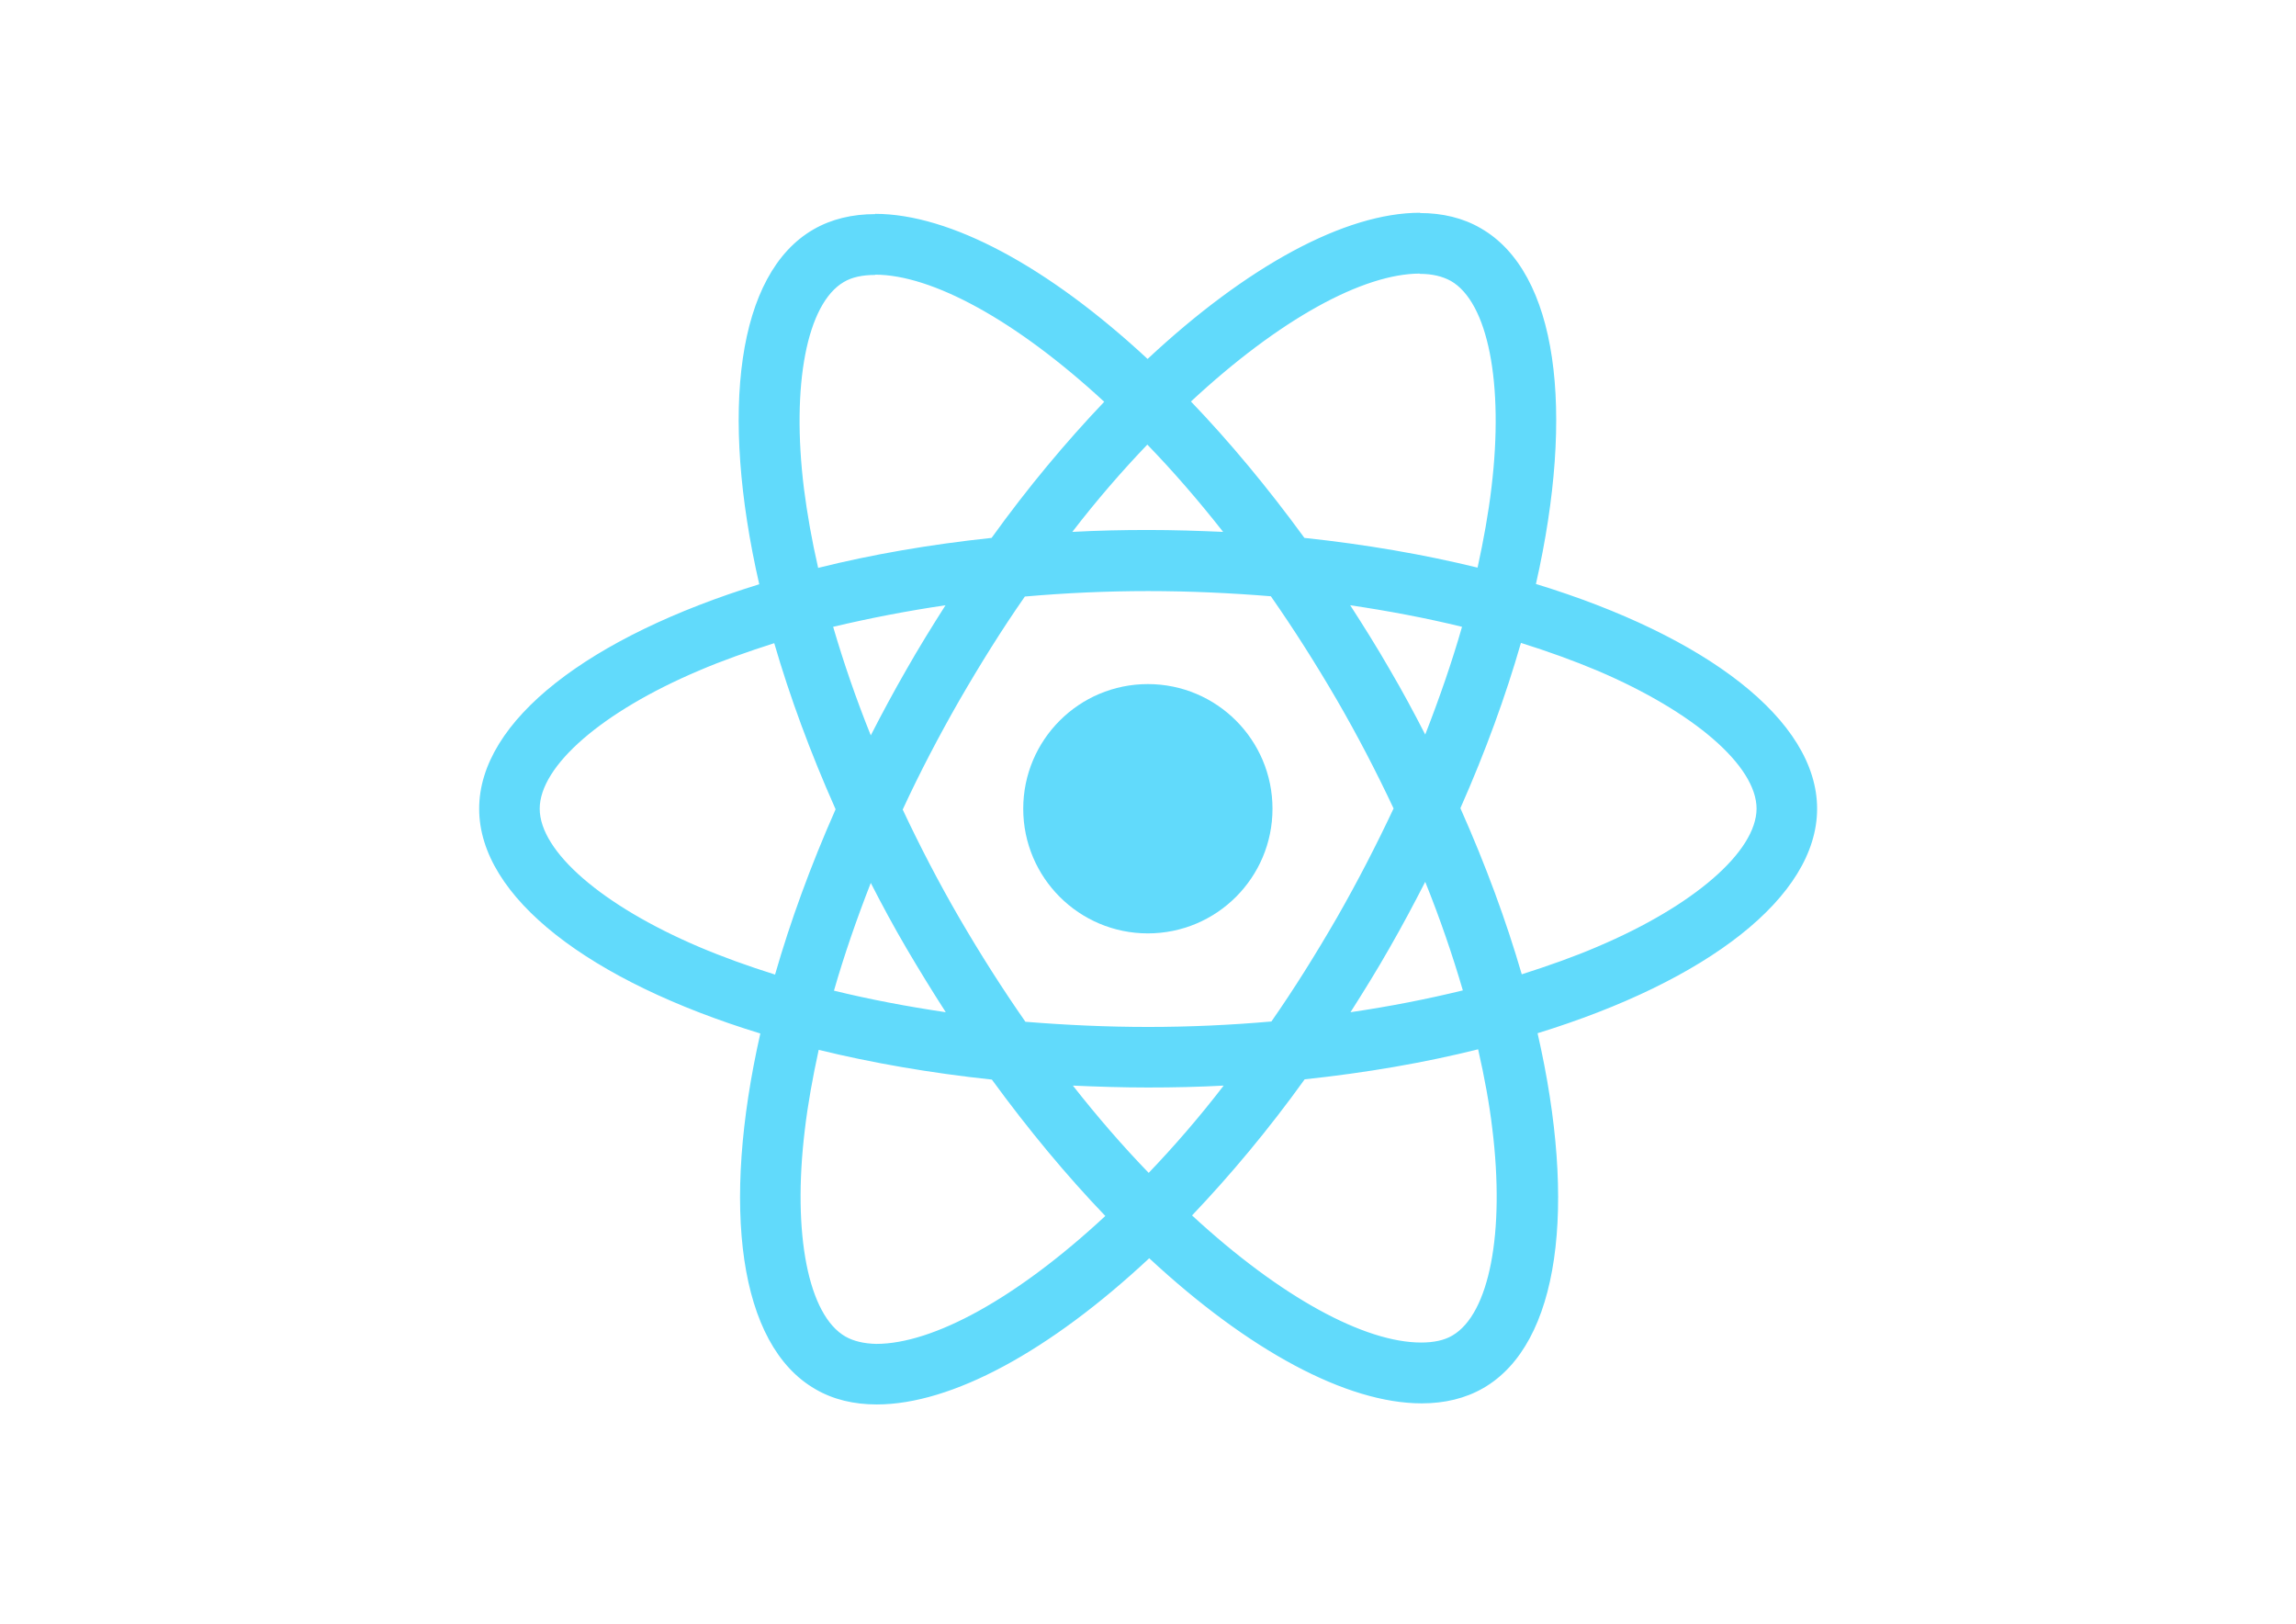
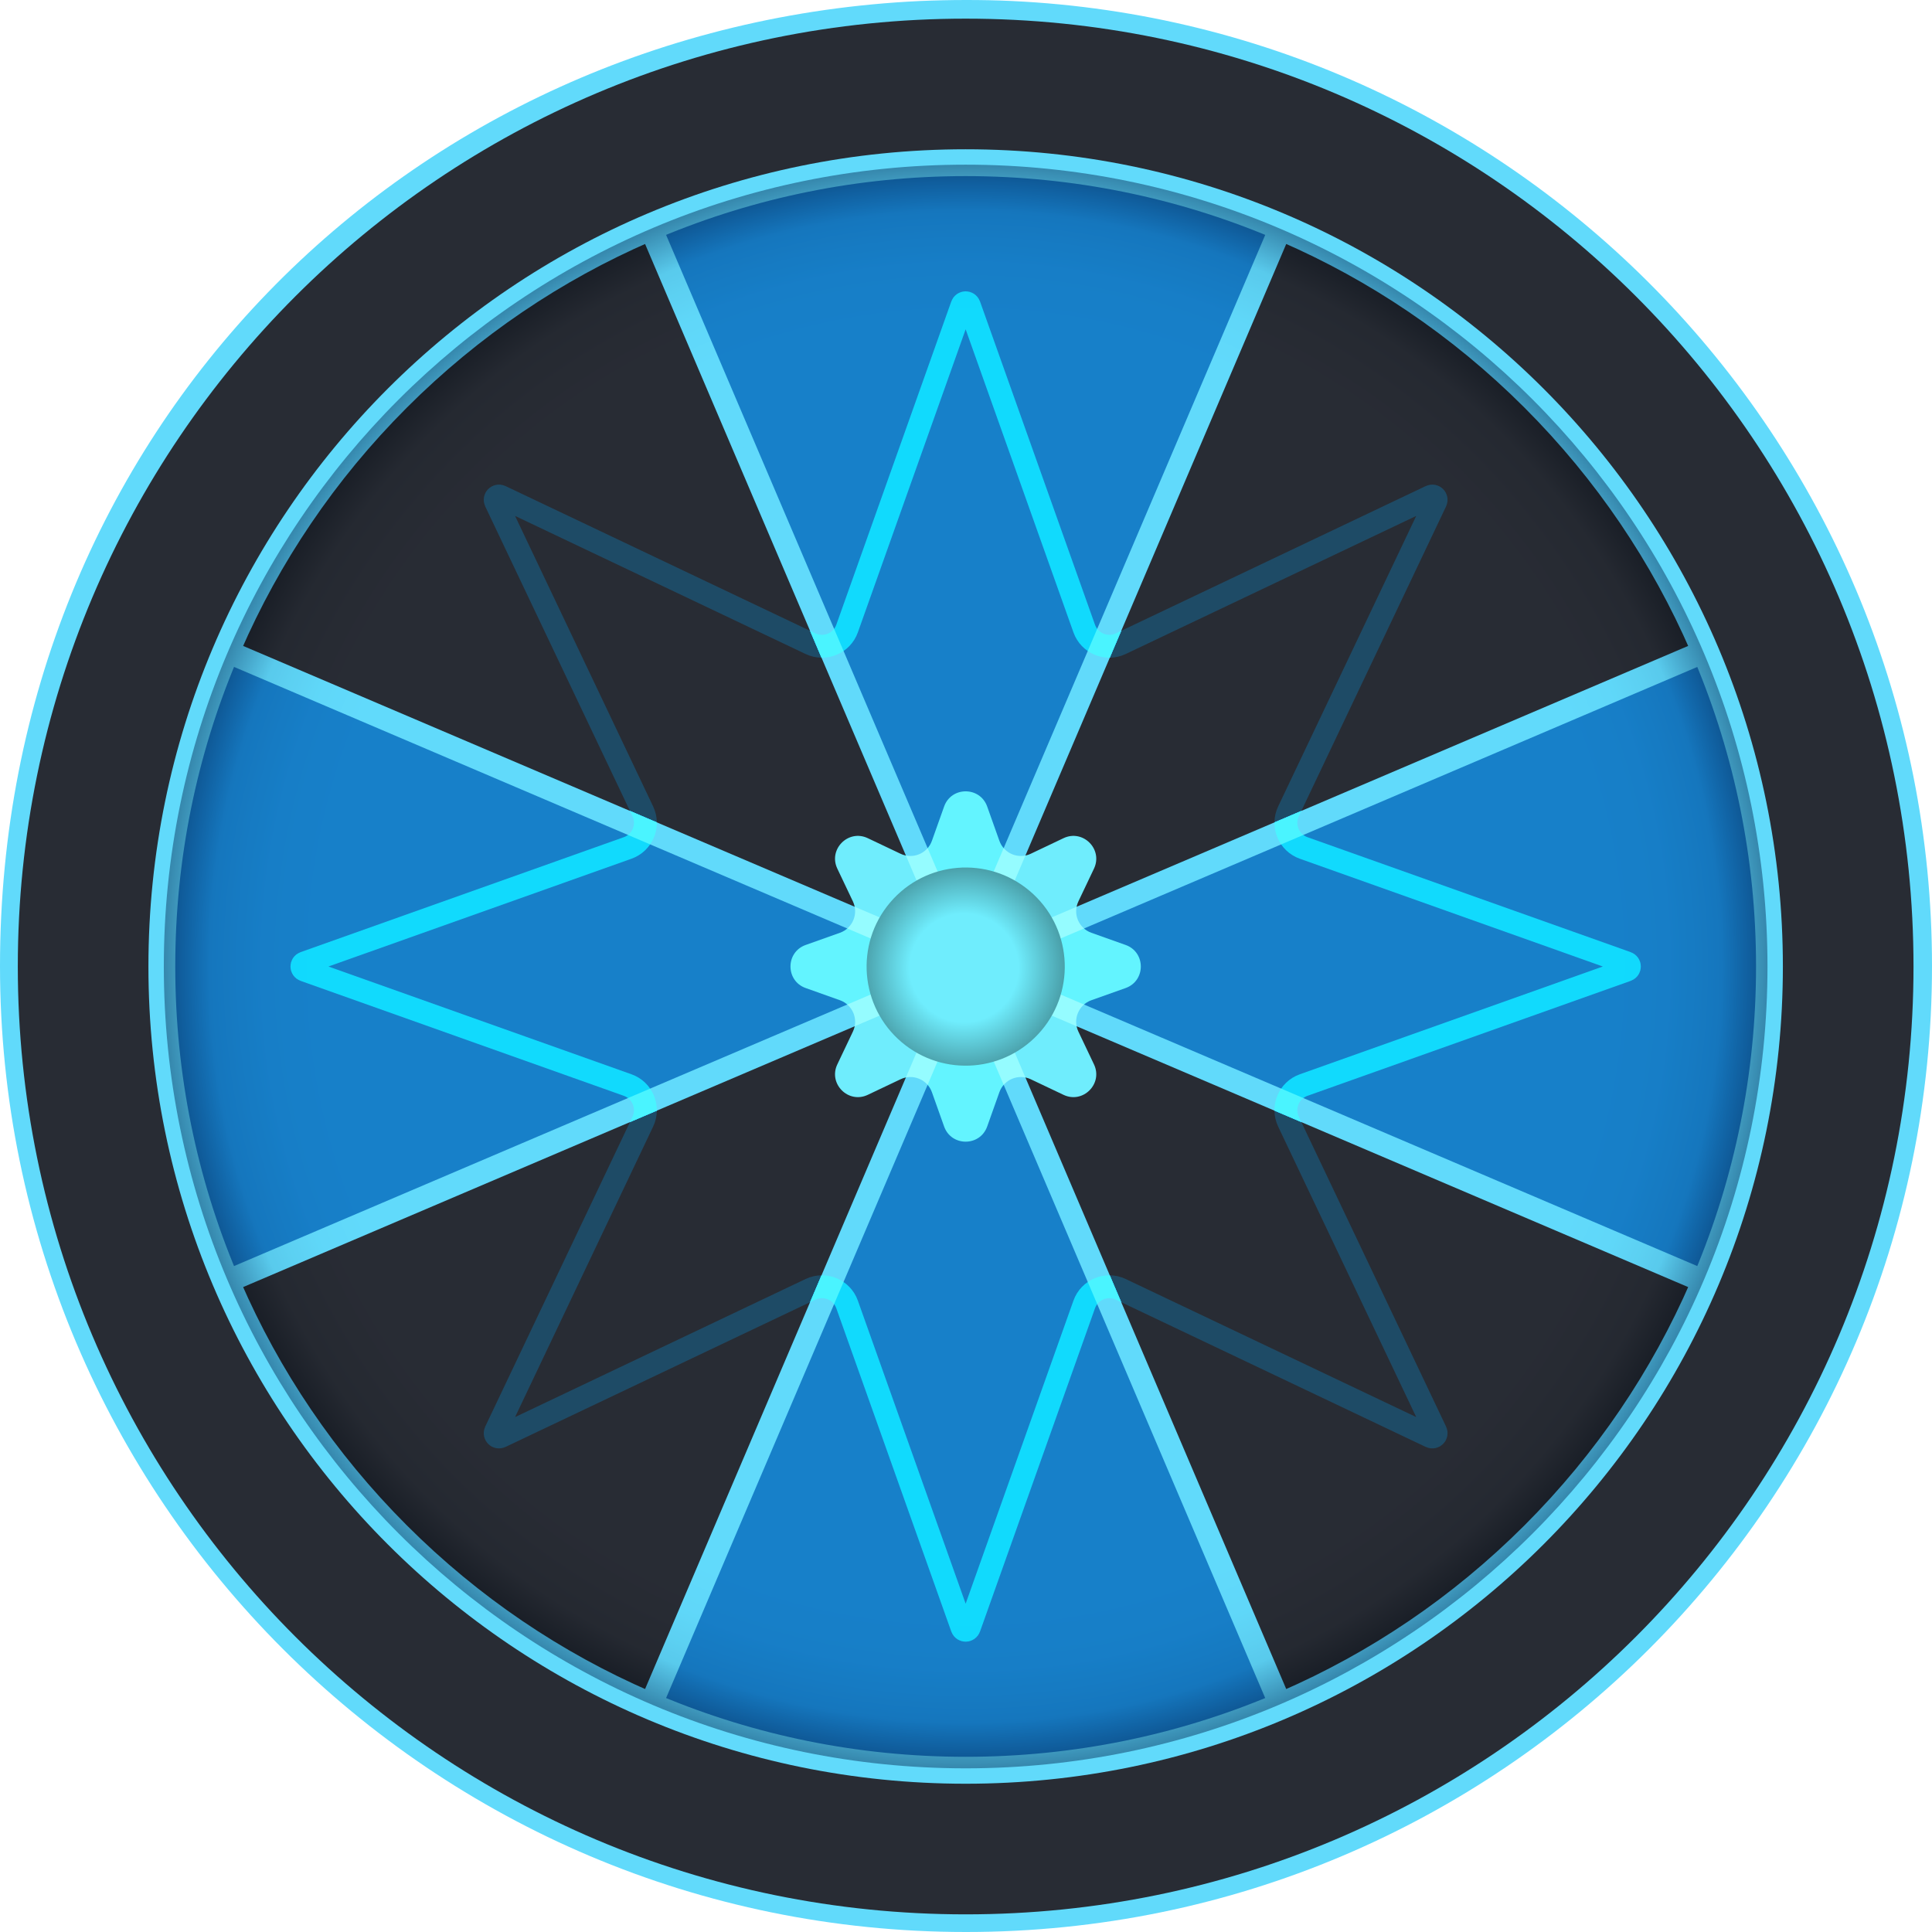
- <svg xmlns="http://www.w3.org/2000/svg" viewBox="0 0 841.9 595.3">
-   <g fill="#61DAFB">
-     <path d="M666.3 296.5c0-32.5-40.7-63.3-103.1-82.4 14.4-63.6 8-114.2-20.2-130.4-6.5-3.8-14.1-5.6-22.4-5.6v22.3c4.6 0 8.3.9 11.4 2.6 13.6 7.8 19.5 37.5 14.9 75.7-1.1 9.4-2.9 19.3-5.1 29.4-19.6-4.8-41-8.5-63.5-10.9-13.5-18.5-27.5-35.3-41.6-50 32.6-30.3 63.2-46.9 84-46.9V78c-27.5 0-63.5 19.6-99.9 53.6-36.4-33.8-72.4-53.2-99.9-53.2v22.3c20.7 0 51.4 16.5 84 46.6-14 14.7-28 31.4-41.3 49.9-22.6 2.4-44 6.1-63.6 11-2.3-10-4-19.7-5.2-29-4.7-38.2 1.1-67.9 14.6-75.8 3-1.8 6.9-2.6 11.5-2.6V78.5c-8.4 0-16 1.8-22.6 5.6-28.1 16.2-34.4 66.7-19.9 130.1-62.2 19.2-102.7 49.9-102.7 82.3 0 32.5 40.7 63.3 103.1 82.4-14.4 63.6-8 114.2 20.2 130.4 6.5 3.8 14.1 5.6 22.5 5.6 27.5 0 63.5-19.6 99.9-53.6 36.4 33.8 72.4 53.2 99.9 53.2 8.4 0 16-1.8 22.6-5.6 28.1-16.2 34.4-66.7 19.9-130.1 62-19.1 102.5-49.9 102.5-82.3zm-130.2-66.7c-3.7 12.9-8.3 26.2-13.5 39.5-4.1-8-8.4-16-13.1-24-4.6-8-9.5-15.8-14.4-23.4 14.2 2.1 27.9 4.7 41 7.9zm-45.8 106.5c-7.8 13.5-15.8 26.3-24.1 38.2-14.9 1.3-30 2-45.2 2-15.1 0-30.2-.7-45-1.9-8.3-11.9-16.4-24.6-24.2-38-7.6-13.1-14.5-26.4-20.8-39.8 6.2-13.4 13.2-26.8 20.7-39.9 7.8-13.5 15.8-26.3 24.1-38.2 14.9-1.3 30-2 45.2-2 15.1 0 30.2.7 45 1.9 8.3 11.9 16.4 24.6 24.2 38 7.6 13.1 14.5 26.4 20.8 39.8-6.3 13.4-13.2 26.8-20.7 39.9zm32.3-13c5.4 13.4 10 26.8 13.8 39.8-13.1 3.2-26.9 5.9-41.2 8 4.9-7.7 9.8-15.6 14.4-23.7 4.6-8 8.9-16.1 13-24.1zM421.2 430c-9.3-9.6-18.6-20.3-27.8-32 9 .4 18.2.7 27.5.7 9.4 0 18.7-.2 27.8-.7-9 11.7-18.3 22.4-27.5 32zm-74.4-58.9c-14.2-2.1-27.9-4.7-41-7.9 3.7-12.9 8.3-26.2 13.5-39.5 4.1 8 8.4 16 13.1 24 4.7 8 9.5 15.8 14.4 23.4zM420.7 163c9.3 9.6 18.6 20.3 27.8 32-9-.4-18.2-.7-27.5-.7-9.4 0-18.7.2-27.8.7 9-11.7 18.3-22.4 27.5-32zm-74 58.9c-4.9 7.7-9.8 15.6-14.4 23.7-4.6 8-8.9 16-13 24-5.4-13.4-10-26.8-13.8-39.8 13.1-3.1 26.9-5.8 41.2-7.9zm-90.5 125.2c-35.4-15.1-58.3-34.9-58.3-50.6 0-15.7 22.9-35.6 58.3-50.6 8.6-3.7 18-7 27.7-10.1 5.7 19.6 13.2 40 22.5 60.9-9.2 20.8-16.6 41.1-22.2 60.6-9.9-3.1-19.3-6.5-28-10.2zM310 490c-13.6-7.8-19.5-37.5-14.9-75.7 1.1-9.4 2.9-19.3 5.1-29.4 19.6 4.8 41 8.5 63.5 10.9 13.5 18.5 27.5 35.3 41.6 50-32.6 30.3-63.2 46.9-84 46.9-4.5-.1-8.3-1-11.3-2.7zm237.2-76.2c4.7 38.2-1.1 67.9-14.6 75.8-3 1.8-6.9 2.6-11.5 2.6-20.7 0-51.4-16.5-84-46.6 14-14.7 28-31.4 41.3-49.9 22.6-2.4 44-6.1 63.6-11 2.3 10.1 4.1 19.8 5.2 29.1zm38.5-66.7c-8.6 3.7-18 7-27.7 10.1-5.7-19.6-13.2-40-22.5-60.9 9.2-20.8 16.6-41.1 22.2-60.6 9.9 3.1 19.3 6.5 28.1 10.2 35.4 15.1 58.3 34.9 58.3 50.6-.1 15.7-23 35.6-58.4 50.6zM320.8 78.4z" />
-     <circle cx="420.9" cy="296.5" r="45.7" />
-     <path d="M520.5 78.1z" />
+ <svg xmlns="http://www.w3.org/2000/svg" width="507" height="507" viewBox="0 0 507 507" fill="none">
+   <path d="M507 253.488C507 393.484 393.503 507 253.5 507C113.497 507 0 393.484 0 253.488C0 113.492 106.975 6.62 241.359 0.269C245.39 0.098 249.445 0 253.5 0C257.555 0 261.61 0.073 265.641 0.269C400.001 6.62 507 117.547 507 253.488Z" fill="#61DAFB" />
+   <path d="M253.409 502.369C390.782 502.369 502.146 391.006 502.146 253.632C502.146 116.259 390.782 4.895 253.409 4.895C116.035 4.895 4.672 116.259 4.672 253.632C4.672 391.006 116.035 502.369 253.409 502.369Z" fill="#282C34" />
+   <path d="M253.409 468.091C371.851 468.091 467.867 372.074 467.867 253.632C467.867 135.19 371.851 39.174 253.409 39.174C134.967 39.174 38.95 135.19 38.95 253.632C38.95 372.074 134.967 468.091 253.409 468.091Z" fill="#61DAFB" />
+   <path d="M256.252 256.475L445.006 336.977C434.851 360.34 420.231 382.237 401.122 401.346C382.013 420.455 360.116 435.075 336.753 445.23L256.252 256.475Z" fill="#282C34" stroke="#61DAFB" stroke-width="3" />
+   <path d="M170.063 445.23C146.7 435.075 124.803 420.455 105.694 401.346C86.585 382.237 71.966 360.34 61.811 336.977L250.565 256.475L170.063 445.23Z" fill="#282C34" stroke="#61DAFB" stroke-width="3" />
+   <path d="M61.811 170.287C71.966 146.924 86.585 125.027 105.694 105.918C124.803 86.809 146.7 72.19 170.063 62.035L250.565 250.789L61.811 170.287Z" fill="#282C34" stroke="#61DAFB" stroke-width="3" />
+   <path d="M336.753 62.035C360.116 72.19 382.013 86.809 401.122 105.918C420.231 125.027 434.851 146.924 445.006 170.287L256.252 250.789L336.753 62.035Z" fill="#282C34" stroke="#61DAFB" stroke-width="3" />
+   <path d="M257.256 253.632L446.211 173.045C456.594 197.837 462.326 225.063 462.326 253.632C462.326 282.201 456.594 309.427 446.211 334.219L257.256 253.632Z" fill="#1780C9" stroke="#61DAFB" stroke-width="3" />
+   <path d="M44.491 253.632C44.491 225.059 50.224 197.83 60.61 173.037L249.561 253.632L60.606 334.219C50.222 309.427 44.491 282.201 44.491 253.632Z" fill="#1780C9" stroke="#61DAFB" stroke-width="3" />
+   <path d="M253.408 249.784L172.821 60.83C197.613 50.446 224.839 44.715 253.408 44.715C281.98 44.715 309.21 50.447 334.003 60.833L253.408 249.784Z" fill="#1780C9" stroke="#61DAFB" stroke-width="3" />
+   <path d="M253.408 462.525C224.839 462.525 197.613 456.794 172.821 446.41L253.408 257.456L333.995 446.41C309.203 456.794 281.977 462.525 253.408 462.525Z" fill="#1780C9" stroke="#61DAFB" stroke-width="3" />
+   <path style="mix-blend-mode:multiply" d="M253.408 464.049C369.619 464.049 463.826 369.842 463.826 253.632C463.826 137.422 369.619 43.215 253.408 43.215C137.198 43.215 42.991 137.422 42.991 253.632C42.991 369.842 137.198 464.049 253.408 464.049Z" fill="url(#paint0_radial_16_94)" />
+   <g style="mix-blend-mode:overlay">
+     <path d="M254.351 80.112L284.52 164.938C285.91 168.846 290.374 170.695 294.12 168.915L375.444 130.264C376.294 129.86 377.181 130.746 376.777 131.596L338.126 212.921C336.345 216.667 338.195 221.131 342.103 222.521L426.929 252.69C427.816 253.005 427.816 254.259 426.929 254.574L342.103 284.744C338.195 286.133 336.345 290.597 338.126 294.344L376.777 375.668C377.181 376.518 376.294 377.404 375.444 377L294.12 338.35C290.374 336.569 285.91 338.418 284.52 342.326L254.351 427.153C254.035 428.039 252.782 428.039 252.466 427.153L222.297 342.326C220.907 338.418 216.443 336.569 212.697 338.35L131.373 377C130.523 377.404 129.636 376.518 130.04 375.668L168.691 294.344C170.471 290.597 168.622 286.133 164.714 284.744L79.888 254.574C79.001 254.259 79.001 253.005 79.888 252.69L164.714 222.521C168.622 221.131 170.471 216.667 168.691 212.921L130.04 131.596C129.636 130.746 130.523 129.86 131.373 130.264L212.697 168.915C216.443 170.695 220.907 168.846 222.297 164.938L252.466 80.112C252.782 79.225 254.035 79.225 254.351 80.112Z" stroke="#61DAFB" stroke-width="6" />
  </g>
+   <g style="mix-blend-mode:screen">
+     <path d="M247.755 211.654C249.647 206.335 257.169 206.335 259.061 211.654L262.258 220.639C263.449 223.989 267.276 225.574 270.487 224.047L279.088 219.957C284.188 217.532 289.508 222.852 287.083 227.952L282.993 236.553C281.467 239.764 283.051 243.591 286.401 244.783L295.387 247.979C300.705 249.871 300.705 257.393 295.387 259.285L286.401 262.482C283.051 263.673 281.467 267.5 282.993 270.711L287.083 279.312C289.508 284.412 284.188 289.733 279.088 287.308L270.487 283.218C267.276 281.691 263.449 283.275 262.258 286.625L259.061 295.611C257.169 300.929 249.647 300.929 247.755 295.611L244.558 286.625C243.367 283.275 239.54 281.691 236.329 283.218L227.728 287.308C222.628 289.733 217.308 284.412 219.733 279.312L223.823 270.711C225.35 267.5 223.765 263.673 220.415 262.482L211.429 259.285C206.111 257.393 206.111 249.871 211.429 247.979L220.415 244.783C223.765 243.591 225.35 239.764 223.823 236.553L219.733 227.952C217.308 222.852 222.628 217.532 227.728 219.957L236.329 224.047C239.54 225.574 243.367 223.989 244.558 220.639L247.755 211.654Z" fill="#54E9FD" />
+   </g>
+   <path d="M273.27 270.449C282.545 259.486 281.176 243.08 270.213 233.806C259.25 224.531 242.844 225.9 233.569 236.863C224.295 247.826 225.664 264.232 236.627 273.507C247.59 282.781 263.996 281.412 273.27 270.449Z" fill="url(#paint1_radial_16_94)" />
+   <defs>
+     <radialGradient id="paint0_radial_16_94" cx="0" cy="0" r="1" gradientUnits="userSpaceOnUse" gradientTransform="translate(253.408 253.632) scale(210.417)">
+       <stop offset="0.81" stop-color="white" />
+       <stop offset="0.87" stop-color="#FCFCFD" />
+       <stop offset="0.91" stop-color="#F3F4F6" />
+       <stop offset="0.94" stop-color="#E9ECF0" />
+       <stop offset="0.97" stop-color="#B9C3CE" />
+       <stop offset="1" stop-color="#899BAD" />
+     </radialGradient>
+     <radialGradient id="paint1_radial_16_94" cx="0" cy="0" r="1" gradientUnits="userSpaceOnUse" gradientTransform="translate(253.001 254) rotate(135) scale(50.9117 50.9117)">
+       <stop offset="0.28" stop-color="#6FEDFD" />
+       <stop offset="1" stop-color="#000604" />
+     </radialGradient>
+   </defs>
</svg>
